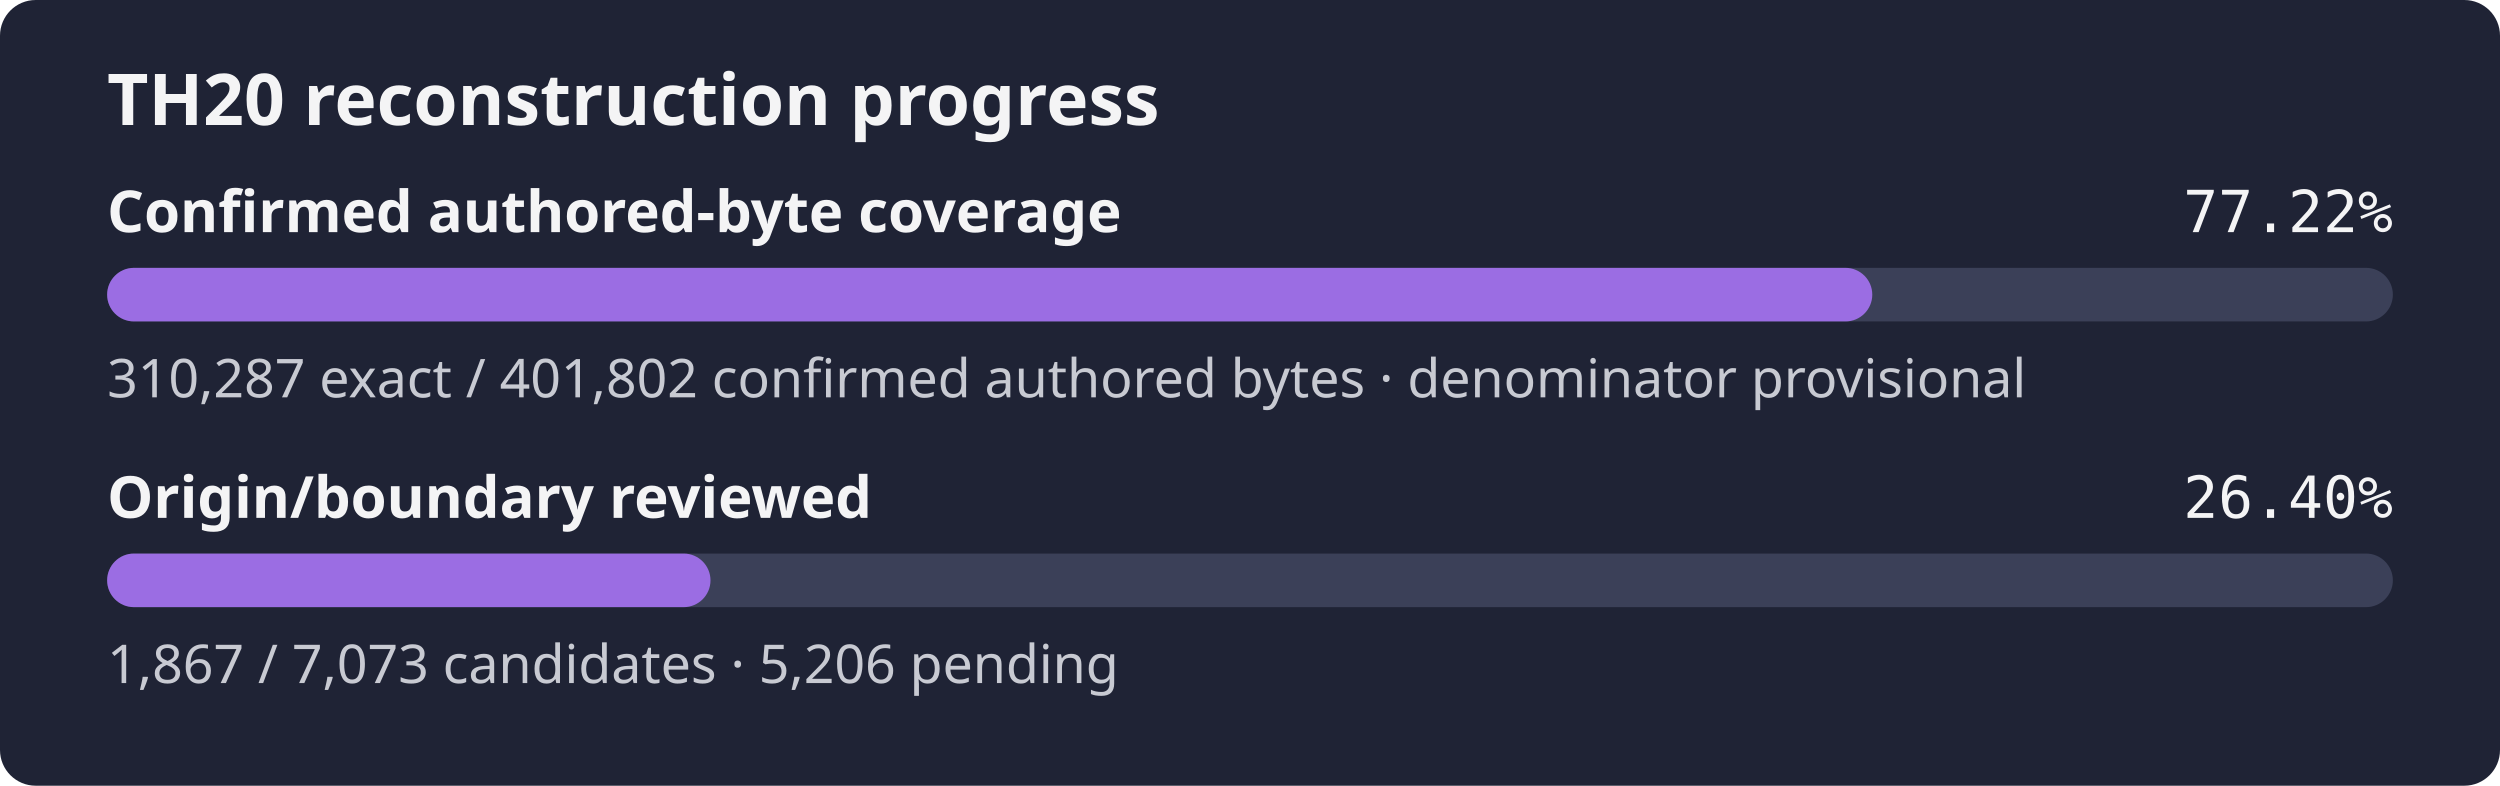
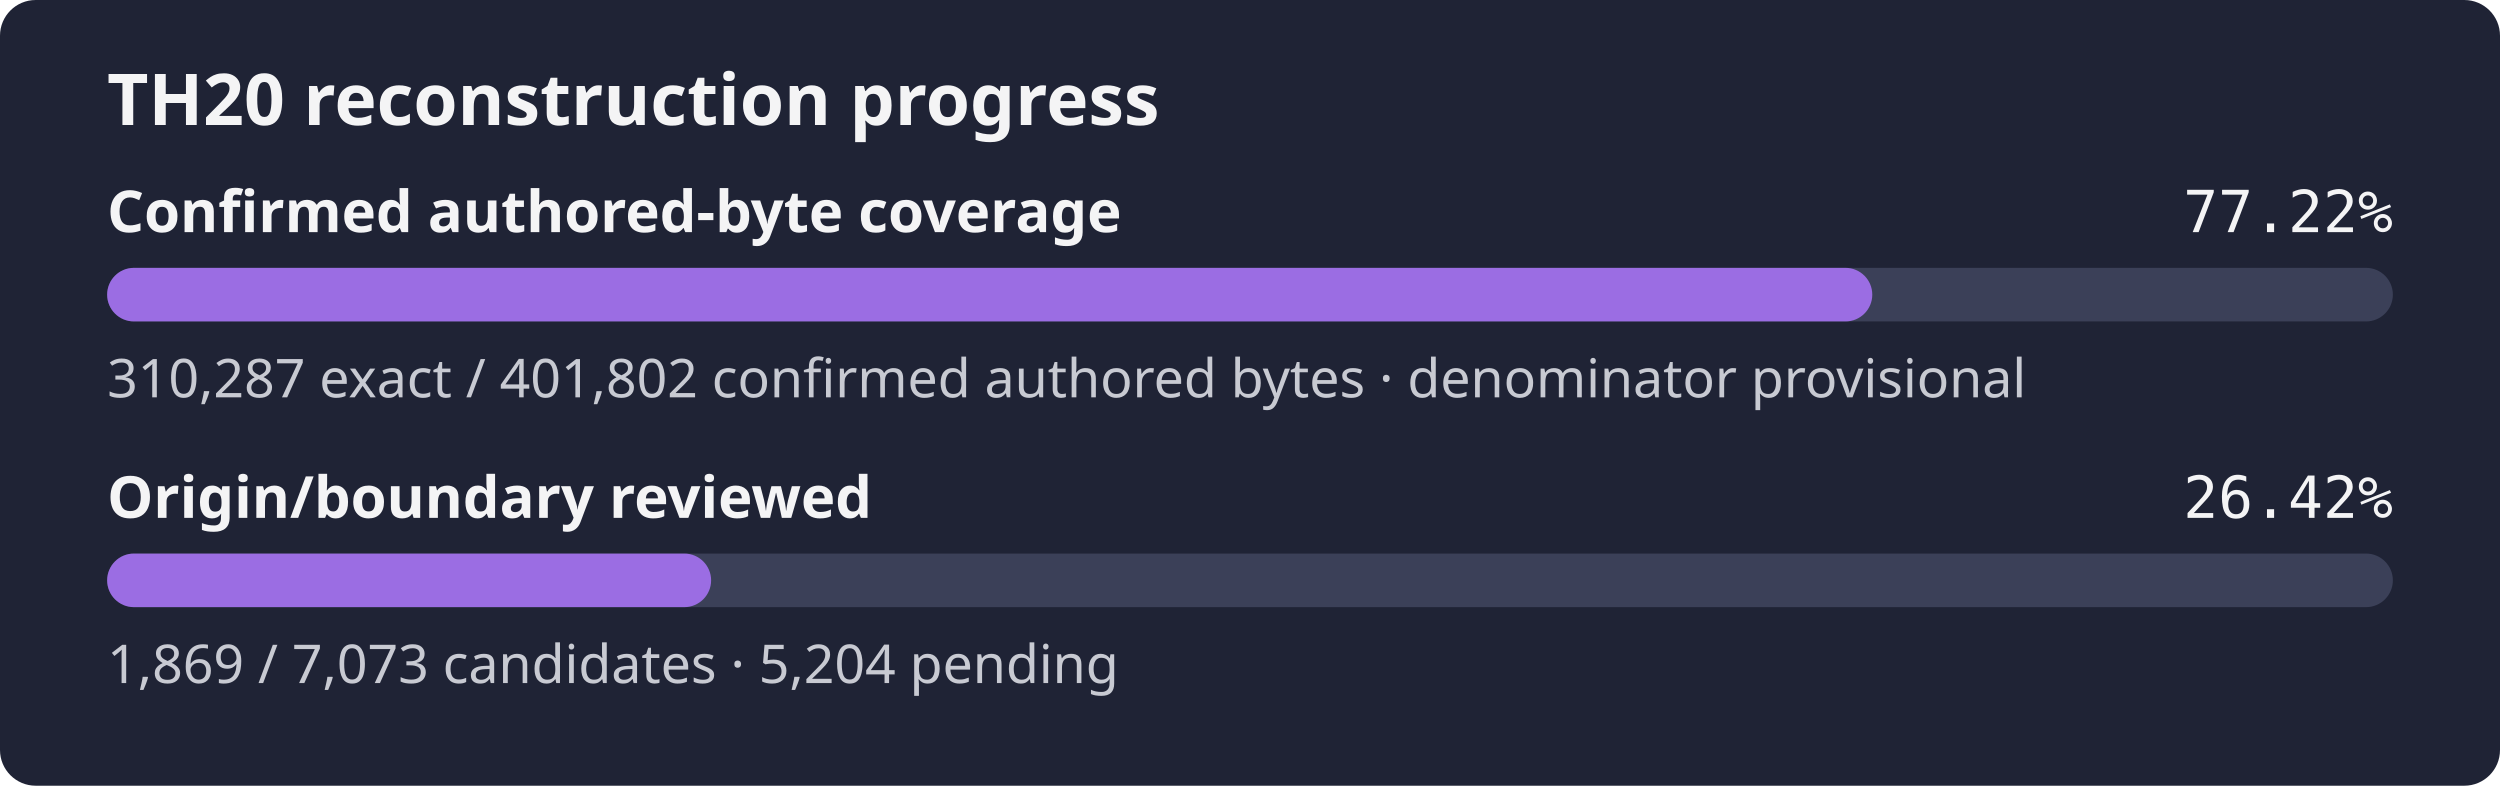
- <svg xmlns="http://www.w3.org/2000/svg" width="560" height="176" role="img" aria-label="TH20 reconstruction progress: 77.22% of the confirmed authored-byte set is exact, origin review 26.40%">
+ <svg xmlns="http://www.w3.org/2000/svg" width="560" height="176" role="img" aria-label="TH20 reconstruction progress: 77.22% of the confirmed authored-byte set is exact, origin review 26.42%">
  <rect width="560" height="176" rx="8" fill="#1f2335" />
  <text x="24" y="28" fill="#f4f4f5" font-family="sans-serif" font-size="16" font-weight="600">TH20 reconstruction progress</text>
  <text x="24" y="52" fill="#f4f4f5" font-family="sans-serif" font-size="13" font-weight="600">Confirmed authored-byte coverage</text>
  <text x="536" y="52" fill="#f4f4f5" text-anchor="end" font-family="monospace" font-size="13">77.22%</text>
  <rect x="24" y="60" width="512" height="12" rx="6" fill="#3b4058" />
  <rect x="24" y="60" width="395.39" height="12" rx="6" fill="#9b6de3" />
  <text x="24" y="89" fill="#c8cad2" font-family="sans-serif" font-size="12">310,287 exact / 401,802 confirmed authored bytes · denominator provisional</text>
  <text x="24" y="116" fill="#f4f4f5" font-family="sans-serif" font-size="13" font-weight="600">Origin/boundary reviewed</text>
-   <text x="536" y="116" fill="#f4f4f5" text-anchor="end" font-family="monospace" font-size="13">26.40%</text>
+   <text x="536" y="116" fill="#f4f4f5" text-anchor="end" font-family="monospace" font-size="13">26.42%</text>
  <rect x="24" y="124" width="512" height="12" rx="6" fill="#3b4058" />
-   <rect x="24" y="124" width="135.15" height="12" rx="6" fill="#9b6de3" />
-   <text x="24" y="153" fill="#c8cad2" font-family="sans-serif" font-size="12">1,867 / 7,073 candidates · 5,206 pending</text>
+   <rect x="24" y="124" width="135.29" height="12" rx="6" fill="#9b6de3" />
+   <text x="24" y="153" fill="#c8cad2" font-family="sans-serif" font-size="12">1,869 / 7,073 candidates · 5,204 pending</text>
</svg>
